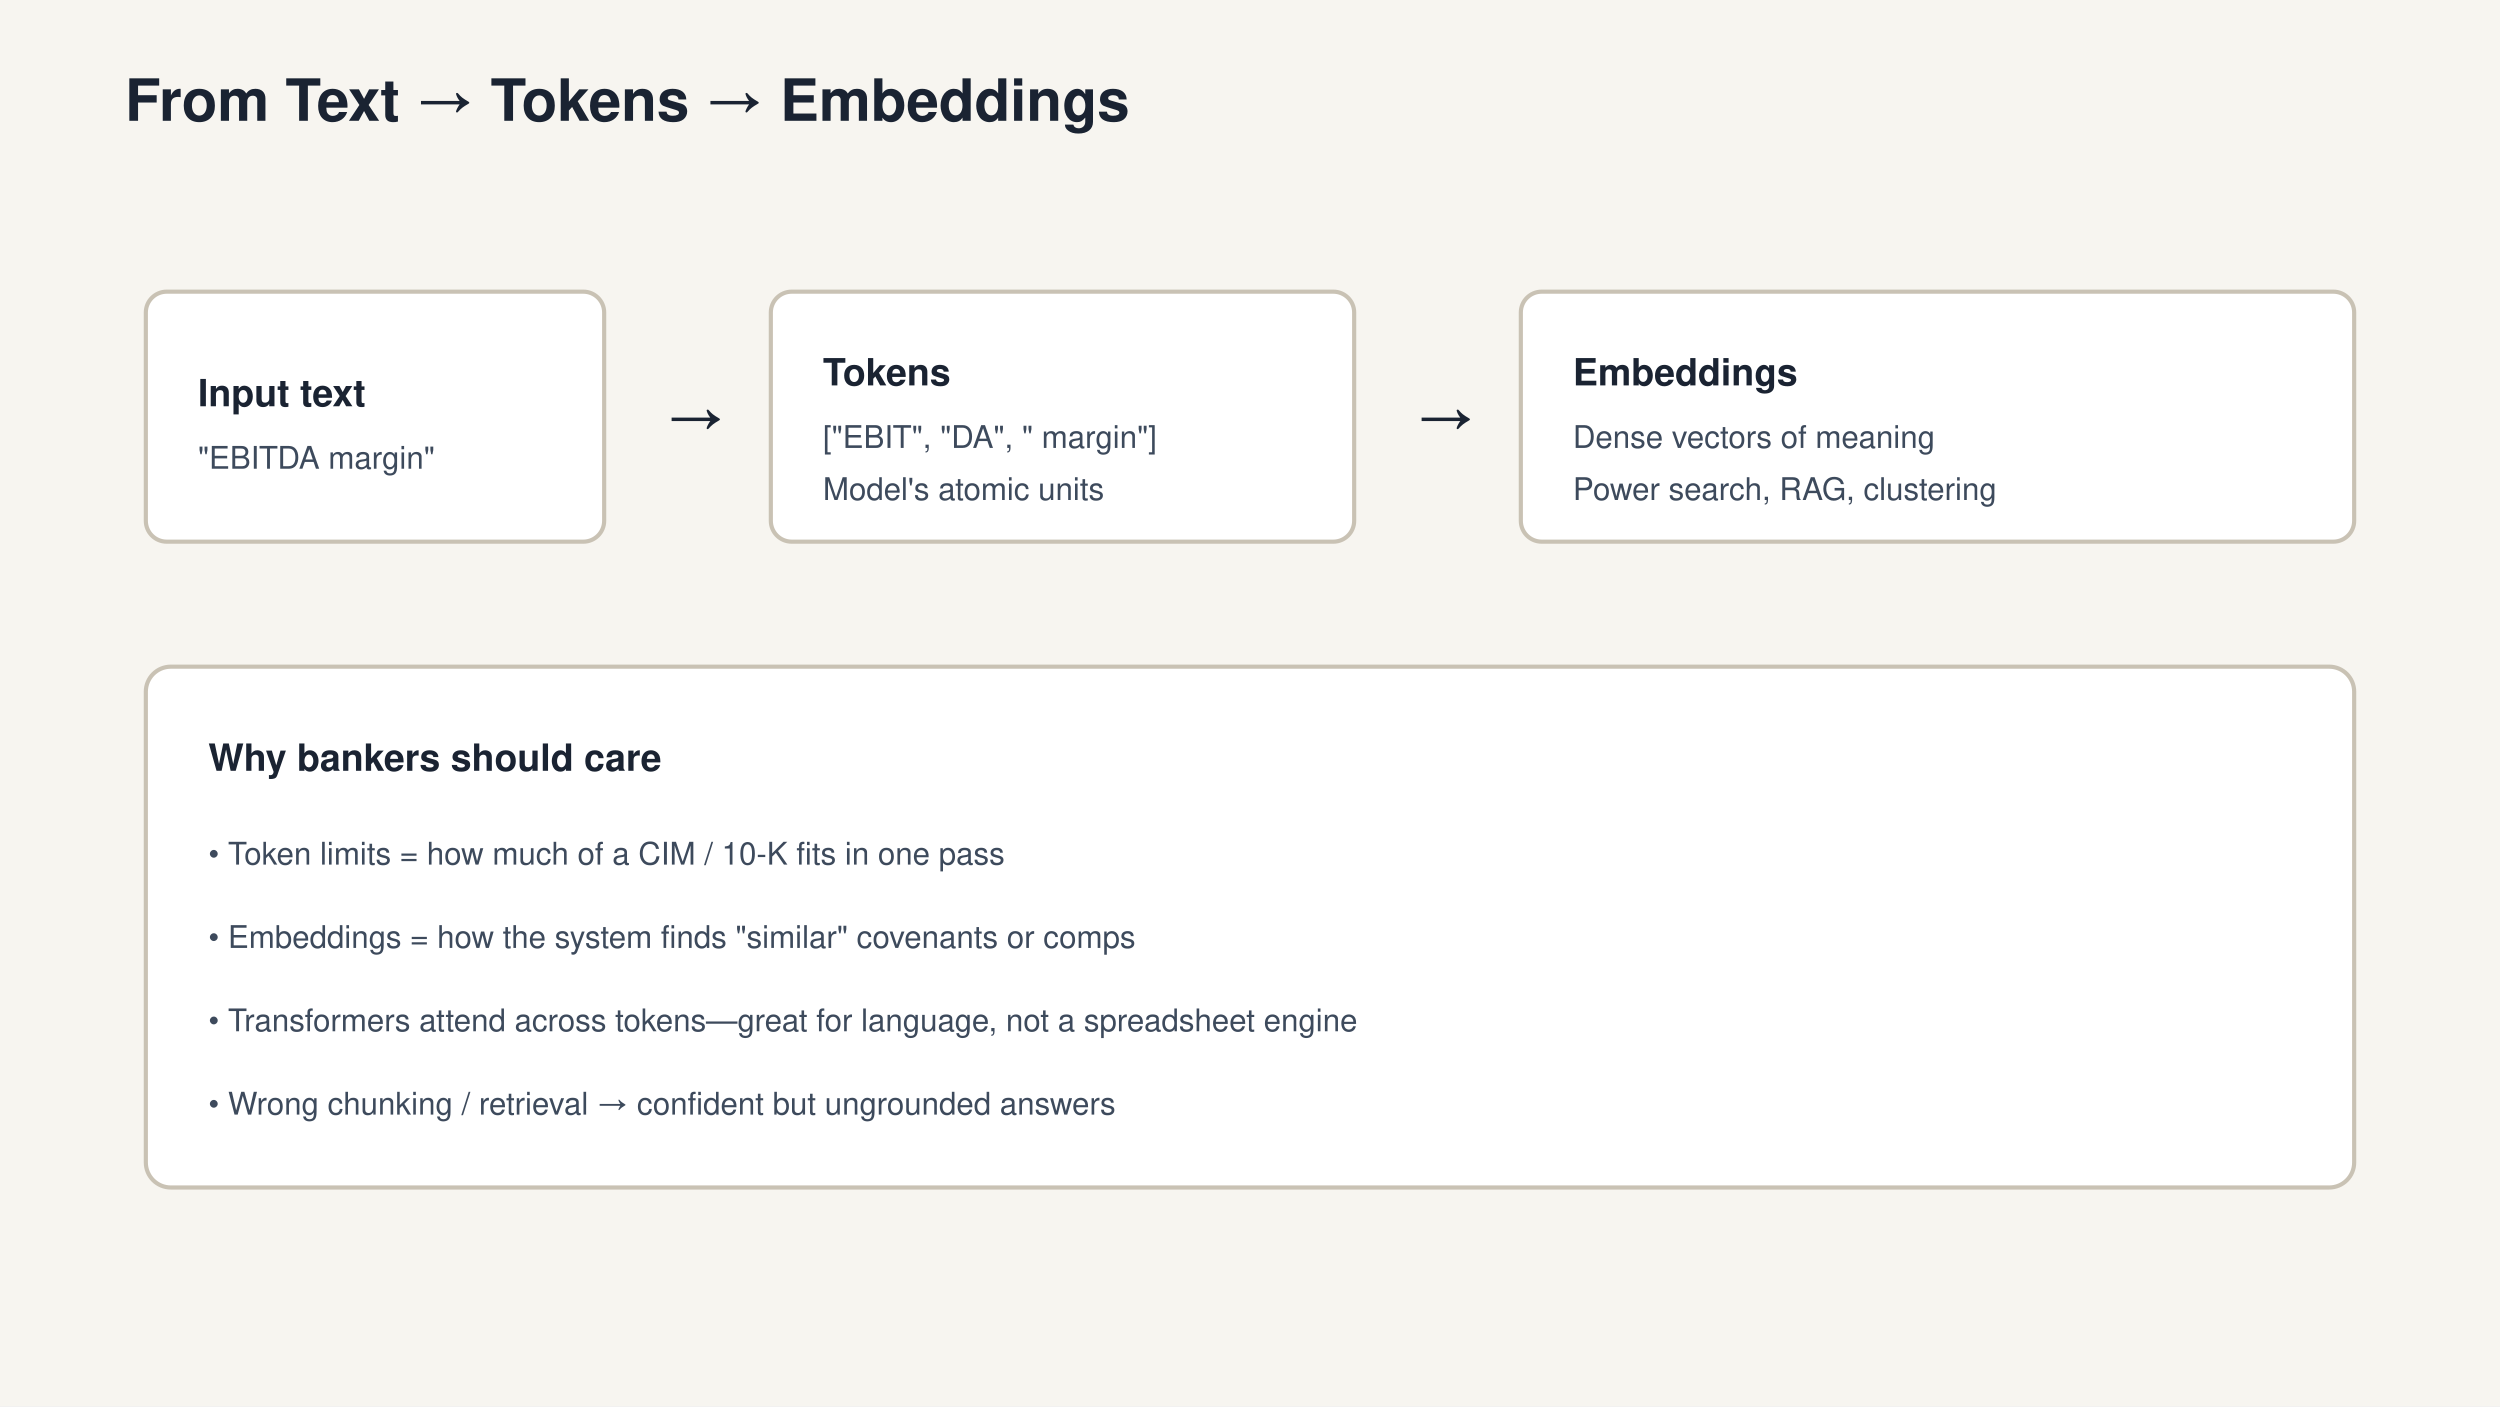
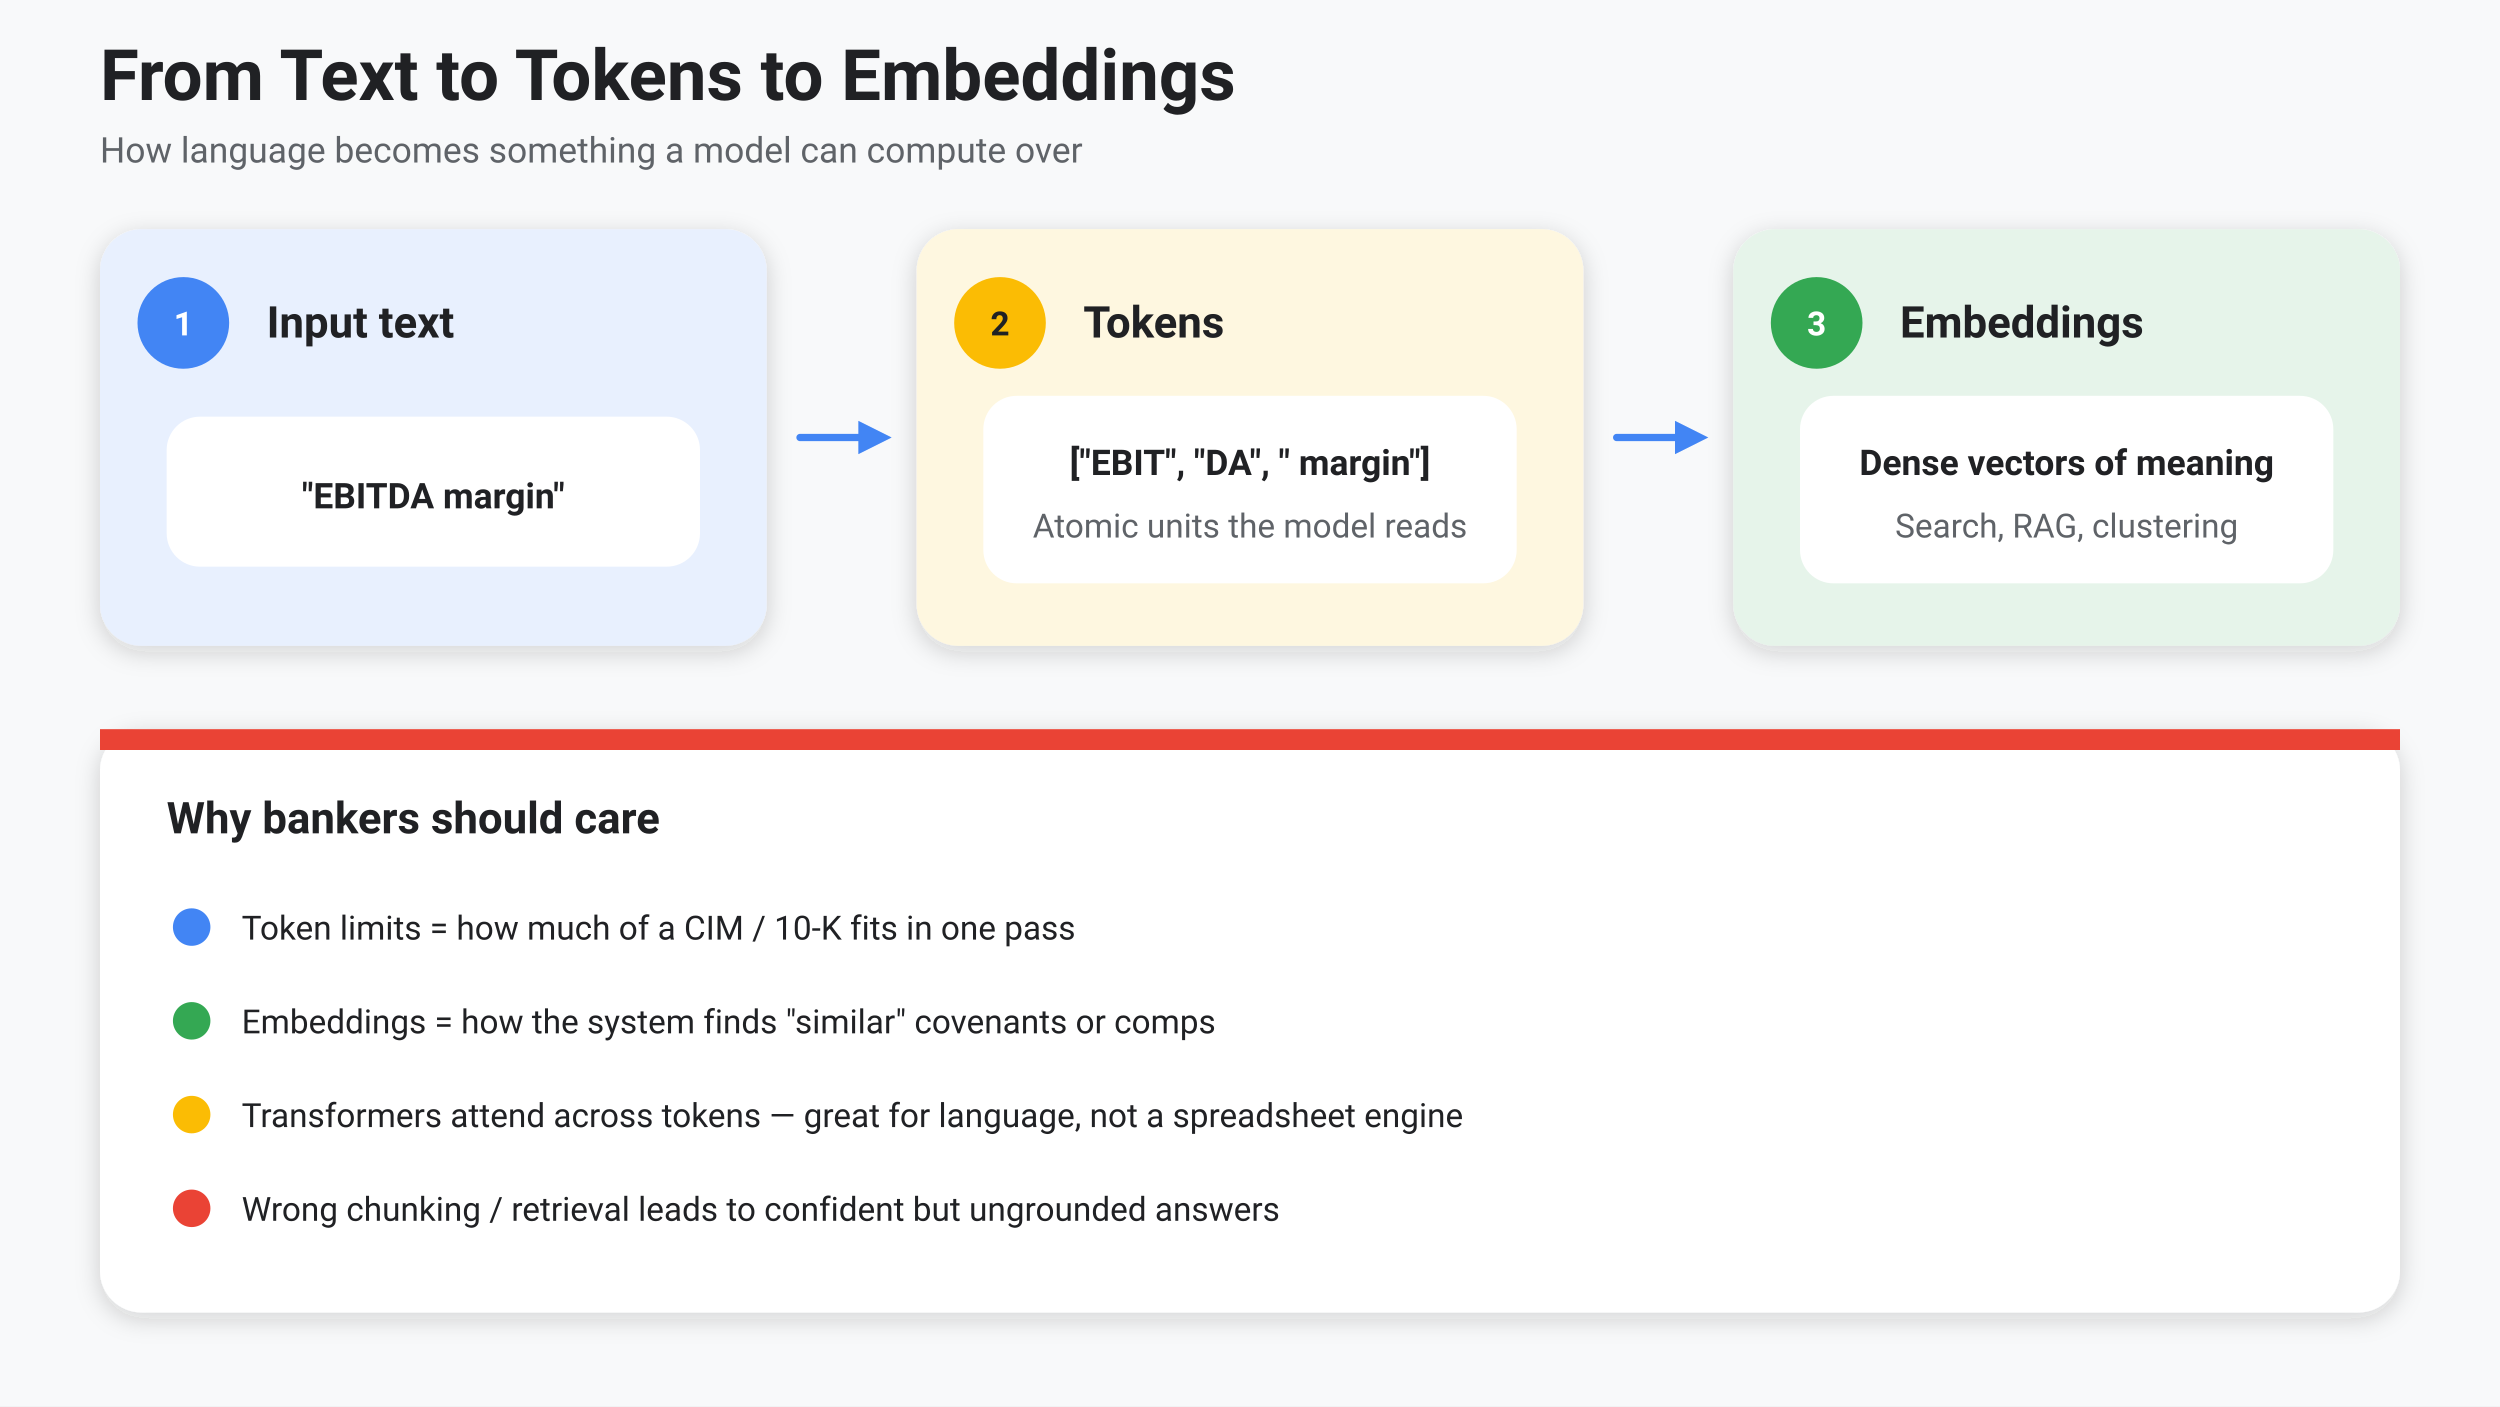
- <svg xmlns="http://www.w3.org/2000/svg" width="1200" height="675" viewBox="0 0 1200 675">
+ <svg xmlns="http://www.w3.org/2000/svg" width="1200" height="675" viewBox="0 0 1200 675" role="img">
  <defs>
-     <style>
-       .t { font-family: 'Segoe UI', Helvetica, Arial, sans-serif; fill: #1a2332; }
-       .h { font-size: 28px; font-weight: 700; }
-       .b { font-size: 18px; font-weight: 600; }
-       .s { font-size: 15px; fill: #3d4a5c; }
-       .w { fill: #f7f5f0; }
-       .card { fill: #ffffff; stroke: #c9c2b4; stroke-width: 2; }
-       .accent { fill: #0b3d2e; }
-       .accent2 { fill: #1e5a45; }
-       .muted { fill: #e8e4dc; }
-       .line { stroke: #0b3d2e; stroke-width: 2.5; fill: none; }
-       .arrow { fill: #0b3d2e; }
+     <filter id="elev1" x="-40%" y="-40%" width="180%" height="180%">
+       <feDropShadow dx="0" dy="1" stdDeviation="2" flood-color="#202124" flood-opacity="0.16" />
+     </filter>
+     <filter id="elev2" x="-40%" y="-40%" width="180%" height="180%">
+       <feDropShadow dx="0" dy="3" stdDeviation="6" flood-color="#202124" flood-opacity="0.18" />
+     </filter>
+     <style type="text/css">
+       .title { font-family: Roboto, 'Google Sans', 'Helvetica Neue', Arial, sans-serif; font-size: 34px; font-weight: 700; fill: #202124; }
+       .sub { font-family: Roboto, Arial, sans-serif; font-size: 17px; font-weight: 400; fill: #5F6368; }
+       .h2 { font-family: Roboto, 'Google Sans', Arial, sans-serif; font-size: 21px; font-weight: 700; fill: #202124; }
+       .h3 { font-family: Roboto, Arial, sans-serif; font-size: 17px; font-weight: 700; fill: #202124; }
+       .body { font-family: Roboto, Arial, sans-serif; font-size: 16px; font-weight: 400; fill: #5F6368; }
+       .body-ink { font-family: Roboto, Arial, sans-serif; font-size: 16px; font-weight: 400; fill: #202124; }
+       .label { font-family: Roboto, Arial, sans-serif; font-size: 12px; font-weight: 700; fill: #5F6368; letter-spacing: 1.2px; }
+       .chip { font-family: Roboto, Arial, sans-serif; font-size: 14px; font-weight: 600; }
+       .num { font-family: Roboto, Arial, sans-serif; font-size: 16px; font-weight: 700; fill: #FFFFFF; }
+       .num-dark { font-family: Roboto, Arial, sans-serif; font-size: 16px; font-weight: 700; fill: #202124; }
+       .on-dark { fill: #FFFFFF; }
    </style>
  </defs>
-   <rect width="1200" height="675" class="w" />
-   <text x="60" y="58" class="t h">From Text → Tokens → Embeddings</text>
-   <rect x="70" y="140" width="220" height="120" rx="10" class="card" />
-   <text x="95" y="195" class="t b">Input text</text>
-   <text x="95" y="225" class="t s">"EBITDA margin"</text>
-   <text x="320" y="210" class="t h">→</text>
-   <rect x="370" y="140" width="280" height="120" rx="10" class="card" />
-   <text x="395" y="185" class="t b">Tokens</text>
-   <text x="395" y="215" class="t s">["EBIT", "DA", " margin"]</text>
-   <text x="395" y="240" class="t s">Model's atomic units</text>
-   <text x="680" y="210" class="t h">→</text>
-   <rect x="730" y="140" width="400" height="120" rx="10" class="card" />
-   <text x="755" y="185" class="t b">Embeddings</text>
-   <text x="755" y="215" class="t s">Dense vectors of meaning</text>
-   <text x="755" y="240" class="t s">Power search, RAG, clustering</text>
-   <rect x="70" y="320" width="1060" height="250" rx="12" class="card" />
-   <text x="100" y="370" class="t b">Why bankers should care</text>
-   <text x="100" y="415" class="t s">• Token limits = how much of a CIM / 10-K fits in one pass</text>
-   <text x="100" y="455" class="t s">• Embeddings = how the system finds "similar" covenants or comps</text>
-   <text x="100" y="495" class="t s">• Transformers attend across tokens—great for language, not a spreadsheet engine</text>
-   <text x="100" y="535" class="t s">• Wrong chunking / retrieval → confident but ungrounded answers</text>
+   <rect width="1200" height="675" fill="#F8F9FA" />
+   <text x="48" y="48" class="title">From Text to Tokens to Embeddings</text>
+   <text x="48" y="78" class="sub">How language becomes something a model can compute over</text>
+   <rect x="48" y="110" width="320" height="200" rx="20" fill="#E8F0FE" filter="url(#elev2)" />
+   <circle cx="88" cy="155" r="22" fill="#4285F4" />
+   <text x="88" y="161" text-anchor="middle" class="num">1</text>
+   <text x="128" y="162" class="h2">Input text</text>
+   <rect x="80" y="200" width="256" height="72" rx="16" fill="#FFFFFF" />
+   <text x="208" y="244" text-anchor="middle" class="h3">"EBITDA margin"</text>
+   <line x1="384" y1="210" x2="416" y2="210" stroke="#4285F4" stroke-width="3.5" stroke-linecap="round" />
+   <polygon points="428,210 412,202 412,218" fill="#4285F4" />
+   <rect x="440" y="110" width="320" height="200" rx="20" fill="#FEF7E0" filter="url(#elev2)" />
+   <circle cx="480" cy="155" r="22" fill="#FBBC04" />
+   <text x="480" y="161" text-anchor="middle" class="num-dark">2</text>
+   <text x="520" y="162" class="h2">Tokens</text>
+   <rect x="472" y="190" width="256" height="90" rx="16" fill="#FFFFFF" />
+   <text x="600" y="228" text-anchor="middle" class="h3" font-size="15">["EBIT", "DA", " margin"]</text>
+   <text x="600" y="258" text-anchor="middle" class="body">Atomic units the model reads</text>
+   <line x1="776" y1="210" x2="808" y2="210" stroke="#4285F4" stroke-width="3.5" stroke-linecap="round" />
+   <polygon points="820,210 804,202 804,218" fill="#4285F4" />
+   <rect x="832" y="110" width="320" height="200" rx="20" fill="#E6F4EA" filter="url(#elev2)" />
+   <circle cx="872" cy="155" r="22" fill="#34A853" />
+   <text x="872" y="161" text-anchor="middle" class="num">3</text>
+   <text x="912" y="162" class="h2">Embeddings</text>
+   <rect x="864" y="190" width="256" height="90" rx="16" fill="#FFFFFF" />
+   <text x="992" y="228" text-anchor="middle" class="h3" font-size="16">Dense vectors of meaning</text>
+   <text x="992" y="258" text-anchor="middle" class="body">Search, RAG, clustering</text>
+   <rect x="48" y="350" width="1104" height="280" rx="20" fill="#FFFFFF" filter="url(#elev2)" />
+   <rect x="48" y="350" width="1104" height="10" fill="#EA4335" />
+   <text x="80" y="400" class="h2">Why bankers should care</text>
+   <circle cx="92" cy="445" r="9" fill="#4285F4" />
+   <text x="116" y="451" class="body-ink" font-size="17">Token limits = how much of a CIM / 10-K fits in one pass</text>
+   <circle cx="92" cy="490" r="9" fill="#34A853" />
+   <text x="116" y="496" class="body-ink" font-size="17">Embeddings = how the system finds "similar" covenants or comps</text>
+   <circle cx="92" cy="535" r="9" fill="#FBBC04" />
+   <text x="116" y="541" class="body-ink" font-size="17">Transformers attend across tokens — great for language, not a spreadsheet engine</text>
+   <circle cx="92" cy="580" r="9" fill="#EA4335" />
+   <text x="116" y="586" class="body-ink" font-size="17">Wrong chunking / retrieval leads to confident but ungrounded answers</text>
</svg>
